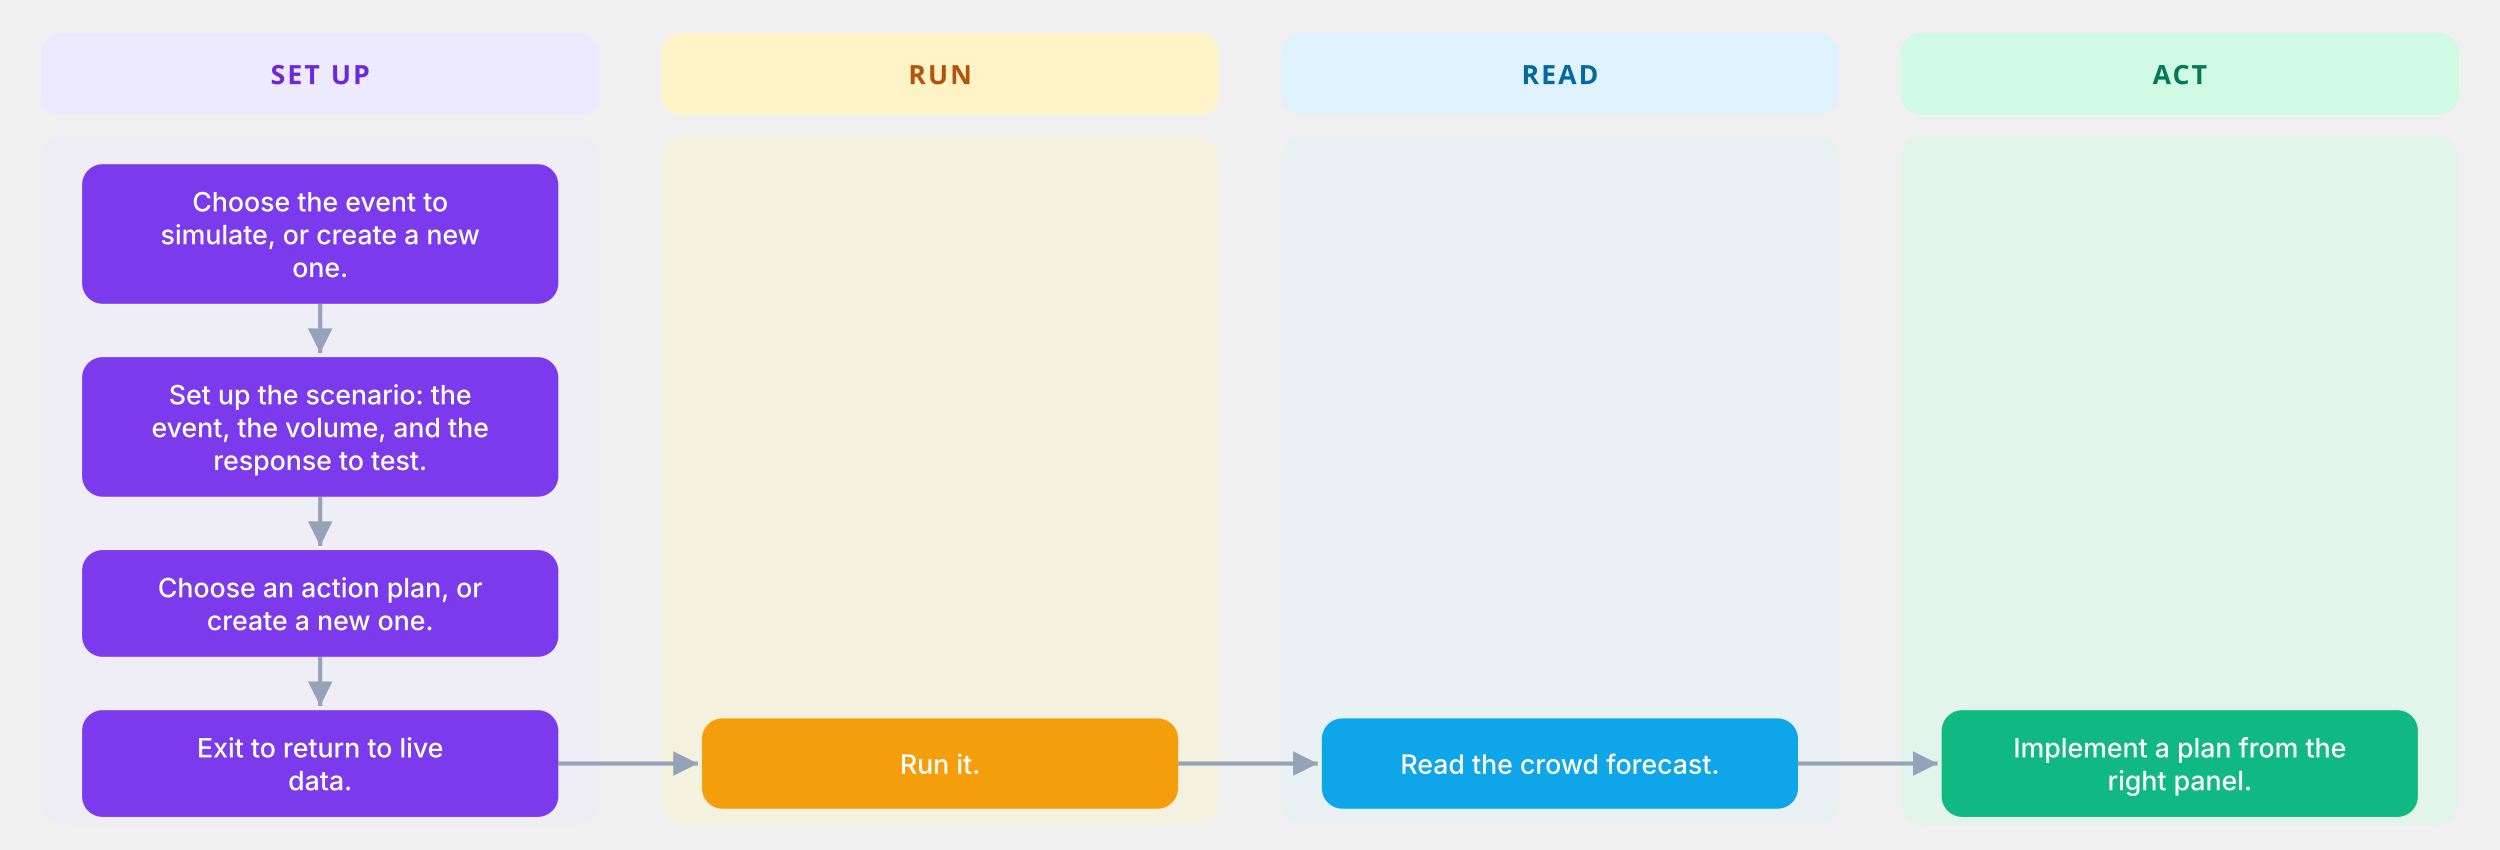
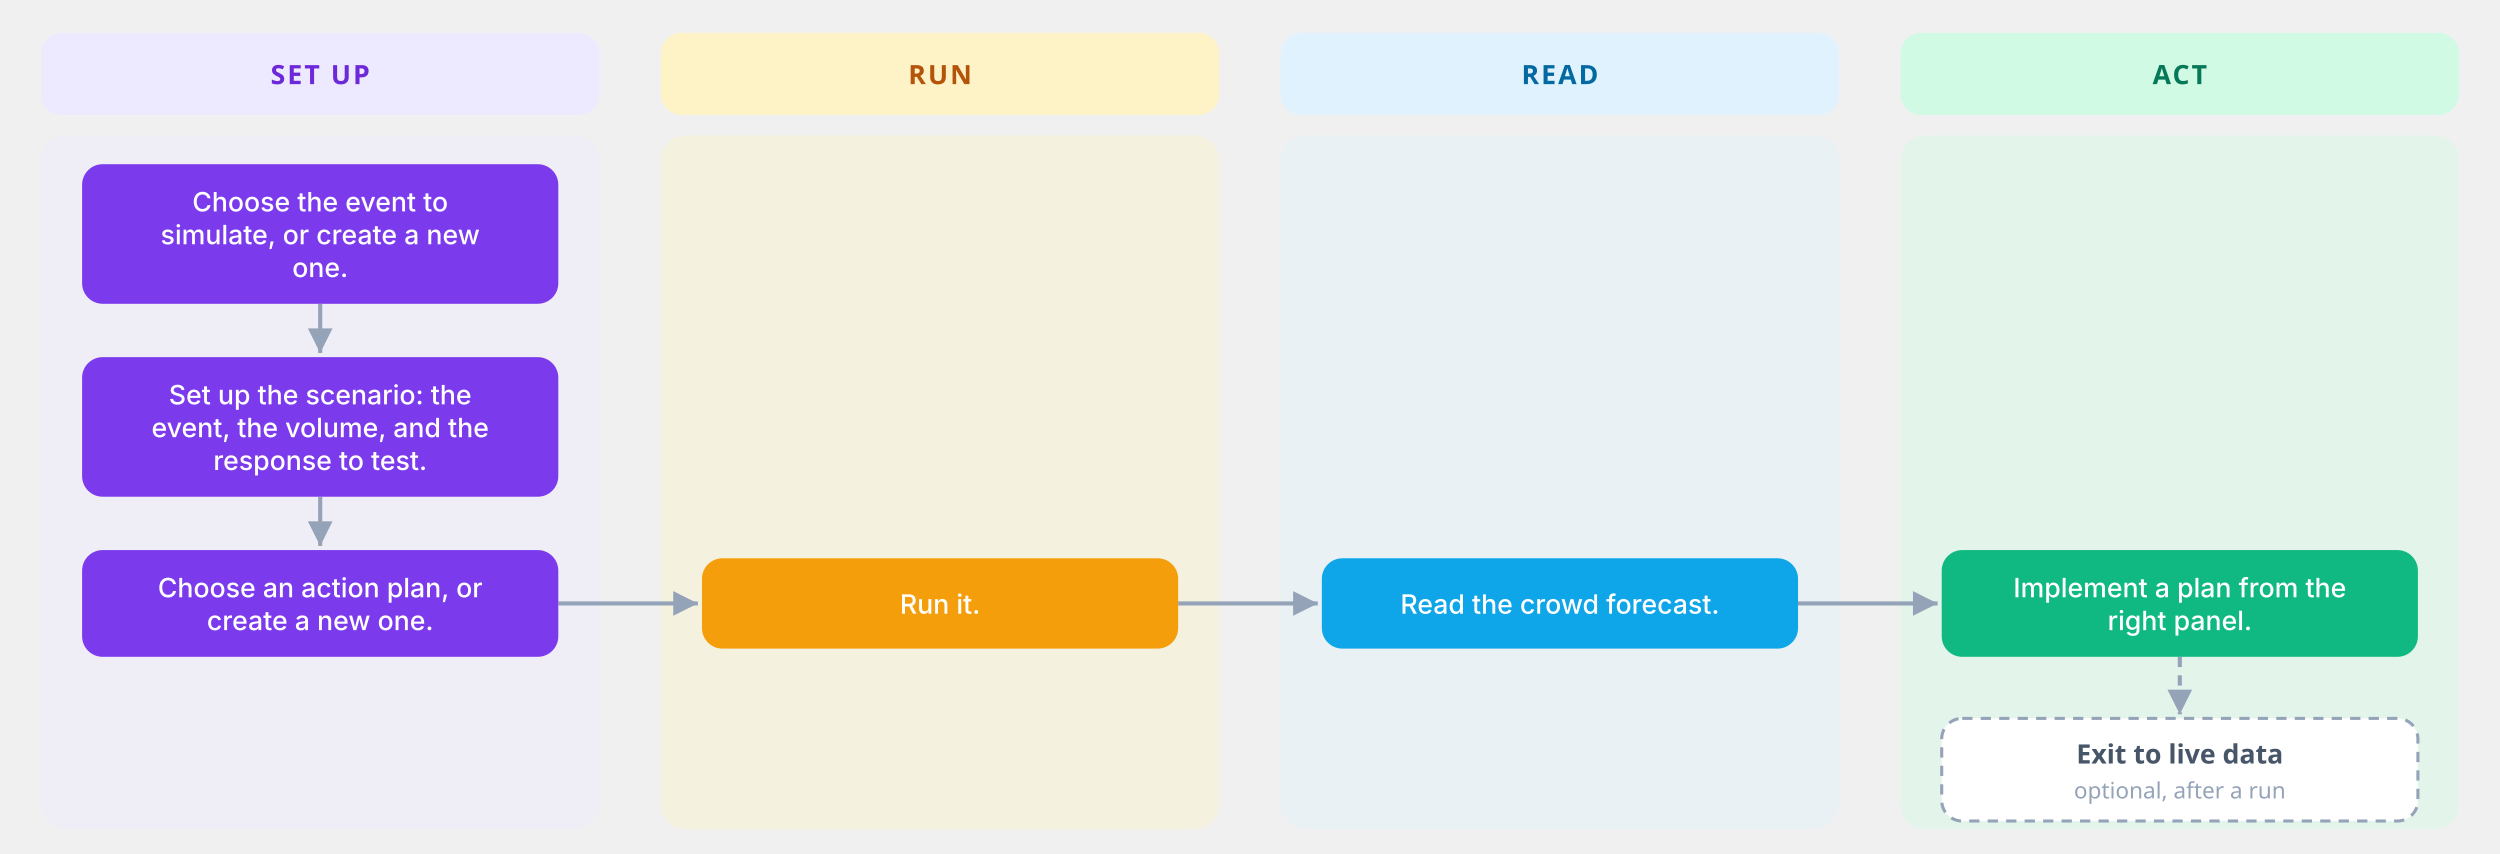
- <svg xmlns="http://www.w3.org/2000/svg" viewBox="0 0 1218 414">
+ <svg xmlns="http://www.w3.org/2000/svg" viewBox="0 0 1218 416">
  <defs>
    <marker id="rfarrow" markerWidth="9" markerHeight="9" refX="6" refY="3" orient="auto" markerUnits="strokeWidth">
      <path d="M0,0 L6,3 L0,6 Z" fill="#94a3b8" />
    </marker>
  </defs>
-   <rect x="20" y="66" width="272" height="336" rx="12" fill="#ede9fe" fill-opacity="0.4" />
+   <rect x="20" y="66" width="272" height="338" rx="12" fill="#ede9fe" fill-opacity="0.4" />
  <rect x="20" y="16" width="272" height="40" rx="10" fill="#ede9fe" />
  <text x="156" y="41" text-anchor="middle" font-family="ui-sans-serif, system-ui, sans-serif" font-size="13" font-weight="700" letter-spacing="1" fill="#6d28d9">SET UP</text>
-   <rect x="322" y="66" width="272" height="336" rx="12" fill="#fef3c7" fill-opacity="0.4" />
+   <rect x="322" y="66" width="272" height="338" rx="12" fill="#fef3c7" fill-opacity="0.4" />
  <rect x="322" y="16" width="272" height="40" rx="10" fill="#fef3c7" />
  <text x="458" y="41" text-anchor="middle" font-family="ui-sans-serif, system-ui, sans-serif" font-size="13" font-weight="700" letter-spacing="1" fill="#b45309">RUN</text>
-   <rect x="624" y="66" width="272" height="336" rx="12" fill="#e0f2fe" fill-opacity="0.4" />
+   <rect x="624" y="66" width="272" height="338" rx="12" fill="#e0f2fe" fill-opacity="0.4" />
  <rect x="624" y="16" width="272" height="40" rx="10" fill="#e0f2fe" />
  <text x="760" y="41" text-anchor="middle" font-family="ui-sans-serif, system-ui, sans-serif" font-size="13" font-weight="700" letter-spacing="1" fill="#0369a1">READ</text>
-   <rect x="926" y="66" width="272" height="336" rx="12" fill="#d1fae5" fill-opacity="0.4" />
+   <rect x="926" y="66" width="272" height="338" rx="12" fill="#d1fae5" fill-opacity="0.4" />
  <rect x="926" y="16" width="272" height="40" rx="10" fill="#d1fae5" />
  <text x="1062" y="41" text-anchor="middle" font-family="ui-sans-serif, system-ui, sans-serif" font-size="13" font-weight="700" letter-spacing="1" fill="#047857">ACT</text>
  <line x1="156.0" y1="148.0" x2="156.0" y2="172.0" stroke="#94a3b8" stroke-width="2" marker-end="url(#rfarrow)" />
  <line x1="156.0" y1="242.0" x2="156.0" y2="266.0" stroke="#94a3b8" stroke-width="2" marker-end="url(#rfarrow)" />
-   <line x1="156.0" y1="320.0" x2="156.0" y2="344.0" stroke="#94a3b8" stroke-width="2" marker-end="url(#rfarrow)" />
-   <line x1="272.0" y1="372.0" x2="340.0" y2="372.0" stroke="#94a3b8" stroke-width="2" marker-end="url(#rfarrow)" />
-   <line x1="574.0" y1="372.0" x2="642.0" y2="372.0" stroke="#94a3b8" stroke-width="2" marker-end="url(#rfarrow)" />
-   <line x1="876.0" y1="372.0" x2="944.0" y2="372.0" stroke="#94a3b8" stroke-width="2" marker-end="url(#rfarrow)" />
+   <line x1="272.0" y1="294.0" x2="340.0" y2="294.0" stroke="#94a3b8" stroke-width="2" marker-end="url(#rfarrow)" />
+   <line x1="574.0" y1="294.0" x2="642.0" y2="294.0" stroke="#94a3b8" stroke-width="2" marker-end="url(#rfarrow)" />
+   <line x1="876.0" y1="294.0" x2="944.0" y2="294.0" stroke="#94a3b8" stroke-width="2" marker-end="url(#rfarrow)" />
+   <line x1="1062.0" y1="320.0" x2="1062.0" y2="348.0" stroke="#94a3b8" stroke-width="2" stroke-dasharray="5 4" marker-end="url(#rfarrow)" />
+   <rect x="946.0" y="350.0" width="232" height="50" rx="10" fill="#ffffff" stroke="#94a3b8" stroke-width="1.5" stroke-dasharray="5 4" />
+   <text x="1062.0" y="372.0" text-anchor="middle" font-family="ui-sans-serif, system-ui, sans-serif" font-size="13" font-weight="600" fill="#475569">Exit to live data</text>
+   <text x="1062.0" y="389.0" text-anchor="middle" font-family="ui-sans-serif, system-ui, sans-serif" font-size="11" font-weight="500" fill="#94a3b8">optional, after a run</text>
  <rect x="40.0" y="80.0" width="232" height="68.0" rx="10" fill="#7c3aed" />
  <text x="156.0" y="103.0" text-anchor="middle" font-family="ui-sans-serif, system-ui, -apple-system, sans-serif" font-size="13" font-weight="500" fill="#ffffff">Choose the event to</text>
  <text x="156.0" y="119.0" text-anchor="middle" font-family="ui-sans-serif, system-ui, -apple-system, sans-serif" font-size="13" font-weight="500" fill="#ffffff">simulate, or create a new</text>
  <text x="156.0" y="135.0" text-anchor="middle" font-family="ui-sans-serif, system-ui, -apple-system, sans-serif" font-size="13" font-weight="500" fill="#ffffff">one.</text>
  <rect x="40.0" y="174.0" width="232" height="68.0" rx="10" fill="#7c3aed" />
  <text x="156.0" y="197.0" text-anchor="middle" font-family="ui-sans-serif, system-ui, -apple-system, sans-serif" font-size="13" font-weight="500" fill="#ffffff">Set up the scenario: the</text>
  <text x="156.0" y="213.0" text-anchor="middle" font-family="ui-sans-serif, system-ui, -apple-system, sans-serif" font-size="13" font-weight="500" fill="#ffffff">event, the volume, and the</text>
  <text x="156.0" y="229.0" text-anchor="middle" font-family="ui-sans-serif, system-ui, -apple-system, sans-serif" font-size="13" font-weight="500" fill="#ffffff">response to test.</text>
  <rect x="40.0" y="268.0" width="232" height="52.0" rx="10" fill="#7c3aed" />
  <text x="156.0" y="291.0" text-anchor="middle" font-family="ui-sans-serif, system-ui, -apple-system, sans-serif" font-size="13" font-weight="500" fill="#ffffff">Choose an action plan, or</text>
  <text x="156.0" y="307.0" text-anchor="middle" font-family="ui-sans-serif, system-ui, -apple-system, sans-serif" font-size="13" font-weight="500" fill="#ffffff">create a new one.</text>
-   <rect x="40.0" y="346.0" width="232" height="52.0" rx="10" fill="#7c3aed" />
-   <text x="156.0" y="369.0" text-anchor="middle" font-family="ui-sans-serif, system-ui, -apple-system, sans-serif" font-size="13" font-weight="500" fill="#ffffff">Exit to return to live</text>
-   <text x="156.0" y="385.0" text-anchor="middle" font-family="ui-sans-serif, system-ui, -apple-system, sans-serif" font-size="13" font-weight="500" fill="#ffffff">data.</text>
-   <rect x="342.0" y="350.0" width="232" height="44.0" rx="10" fill="#f59e0b" />
-   <text x="458.0" y="377.0" text-anchor="middle" font-family="ui-sans-serif, system-ui, -apple-system, sans-serif" font-size="13" font-weight="500" fill="#ffffff">Run it.</text>
-   <rect x="644.0" y="350.0" width="232" height="44.0" rx="10" fill="#0ea5e9" />
-   <text x="760.0" y="377.0" text-anchor="middle" font-family="ui-sans-serif, system-ui, -apple-system, sans-serif" font-size="13" font-weight="500" fill="#ffffff">Read the crowd forecast.</text>
-   <rect x="946.0" y="346.0" width="232" height="52.0" rx="10" fill="#10b981" />
-   <text x="1062.0" y="369.0" text-anchor="middle" font-family="ui-sans-serif, system-ui, -apple-system, sans-serif" font-size="13" font-weight="500" fill="#ffffff">Implement a plan from the</text>
-   <text x="1062.0" y="385.0" text-anchor="middle" font-family="ui-sans-serif, system-ui, -apple-system, sans-serif" font-size="13" font-weight="500" fill="#ffffff">right panel.</text>
+   <rect x="342.0" y="272.0" width="232" height="44.0" rx="10" fill="#f59e0b" />
+   <text x="458.0" y="299.0" text-anchor="middle" font-family="ui-sans-serif, system-ui, -apple-system, sans-serif" font-size="13" font-weight="500" fill="#ffffff">Run it.</text>
+   <rect x="644.0" y="272.0" width="232" height="44.0" rx="10" fill="#0ea5e9" />
+   <text x="760.0" y="299.0" text-anchor="middle" font-family="ui-sans-serif, system-ui, -apple-system, sans-serif" font-size="13" font-weight="500" fill="#ffffff">Read the crowd forecast.</text>
+   <rect x="946.0" y="268.0" width="232" height="52.0" rx="10" fill="#10b981" />
+   <text x="1062.0" y="291.0" text-anchor="middle" font-family="ui-sans-serif, system-ui, -apple-system, sans-serif" font-size="13" font-weight="500" fill="#ffffff">Implement a plan from the</text>
+   <text x="1062.0" y="307.0" text-anchor="middle" font-family="ui-sans-serif, system-ui, -apple-system, sans-serif" font-size="13" font-weight="500" fill="#ffffff">right panel.</text>
</svg>
